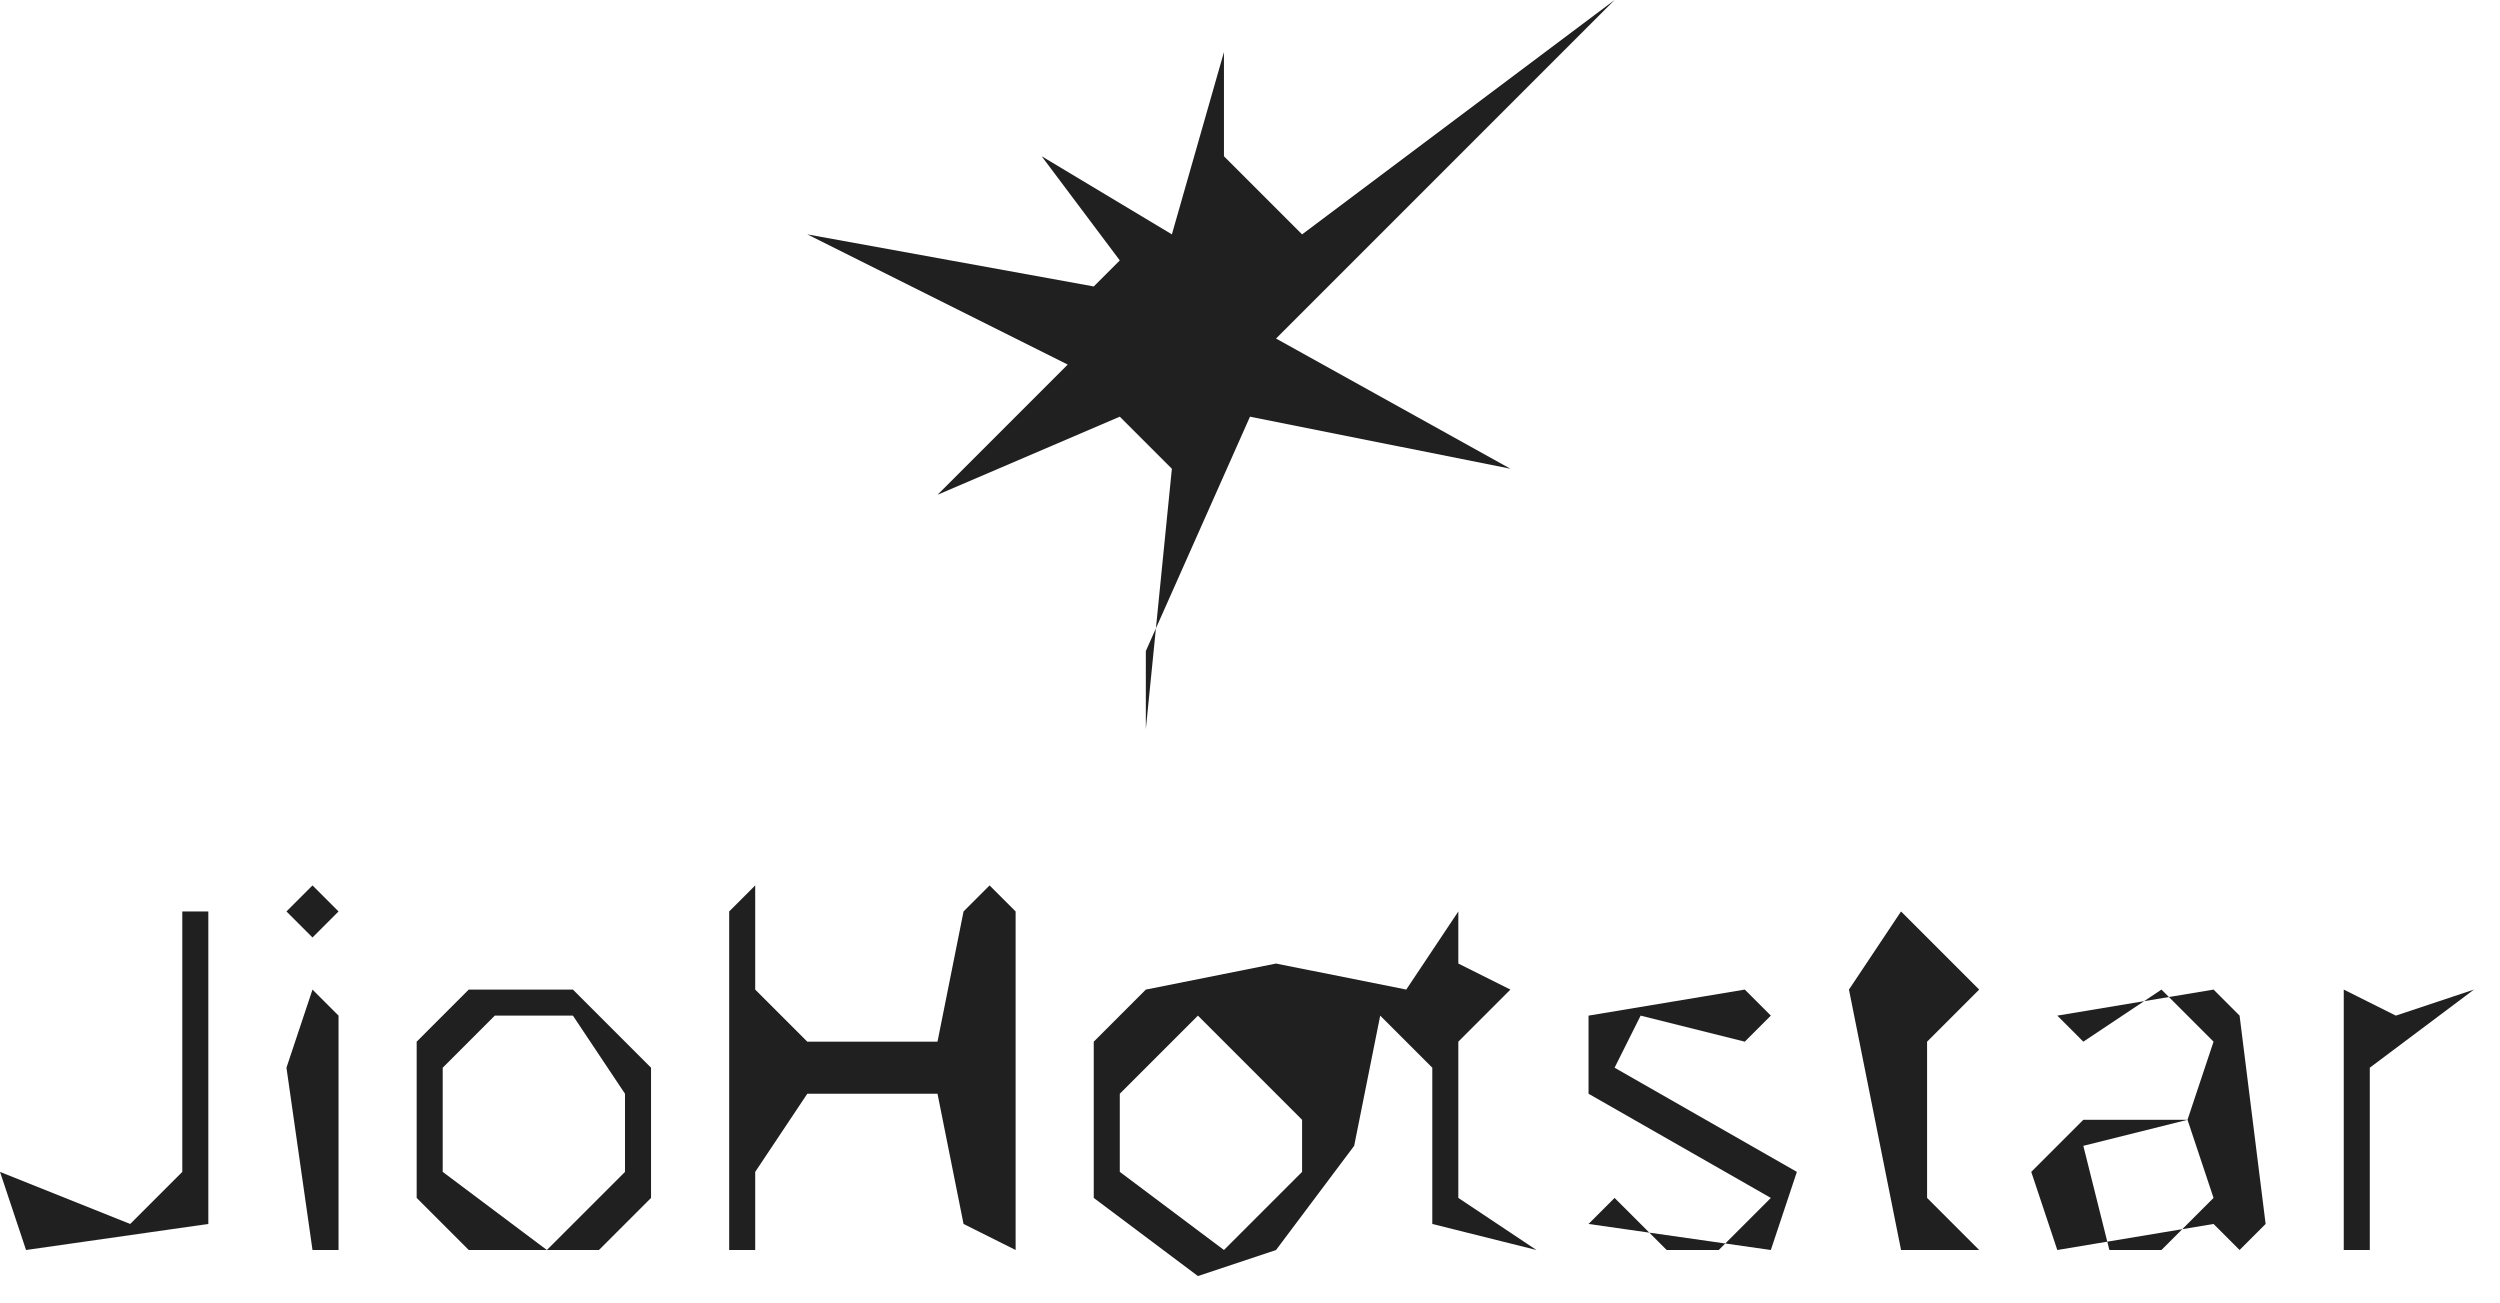
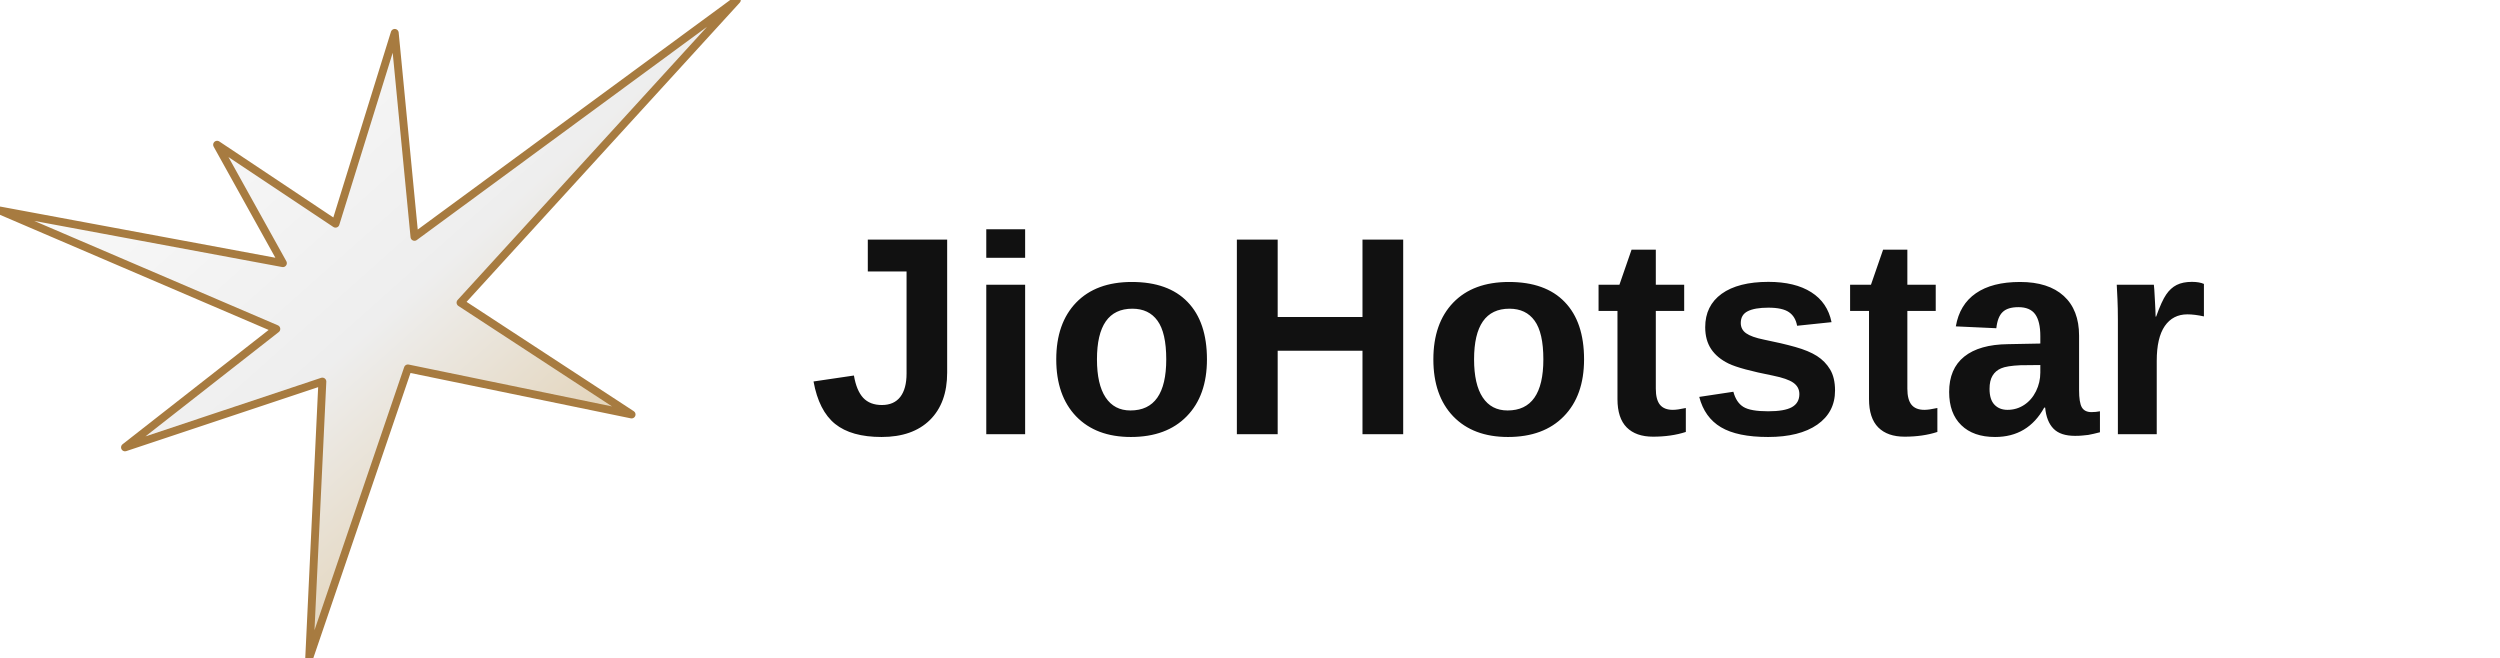
- <svg xmlns="http://www.w3.org/2000/svg" viewBox="0 0 96 50">
-   <path fill="#202020" fill-rule="evenodd" d="M80,44 84,43 85,46 83,48 81,48ZM46,39 50,43 50,45 47,48 43,45 43,42ZM19,39 22,39 24,42 24,45 21,48 17,45 17,41ZM95,38 92,39 90,38 90,48 91,48 91,41ZM79,39 80,40 83,38 85,40 84,43 80,43 78,45 79,48 85,47 86,48 87,47 86,39 85,38ZM61,39 61,42 68,46 66,48 64,48 62,46 61,47 68,48 69,45 62,41 63,39 67,40 68,39 67,38ZM18,38 16,40 16,46 18,48 23,48 25,46 25,41 22,38ZM12,38 11,41 12,48 13,48 13,39ZM73,35 71,38 73,48 76,48 74,46 74,40 76,38ZM58,38 56,37 56,35 54,38 49,37 44,38 42,40 42,46 46,49 49,48 52,44 53,39 55,41 55,47 59,48 56,46 56,40ZM8,35 7,35 7,45 5,47 0,45 1,48 8,47ZM29,34 28,35 28,48 29,48 29,45 31,42 36,42 37,47 39,48 39,35 38,34 37,35 36,40 31,40 29,38ZM12,34 11,35 12,36 13,35ZM62,0 50,9 47,6 47,2 45,9 40,6 43,10 42,11 31,9 41,14 36,19 43,16 45,18 44,28 44,25 48,16 58,18 49,13Z" />
+ <svg xmlns="http://www.w3.org/2000/svg" viewBox="0 0 380 100">
+   <defs>
+     <linearGradient id="g" x2="1" y2="1">
+       <stop stop-color="#fff" />
+       <stop offset=".5" stop-color="#eee" />
+       <stop offset="1" stop-color="#d6b67e" />
+     </linearGradient>
+   </defs>
+   <path d="M0 32 43 40 33 22 51 34 60 5 63 36 112 0 70 46 96 63 62 56 47 100 49 58 19 68 42 50Z" fill="url(#g)" stroke="#a77b40" stroke-width="1.2" stroke-linejoin="round" />
+   <text x="123" y="66" font-family="Arial,sans-serif" font-size="43" font-weight="600" fill="#111">JioHotstar</text>
</svg>
